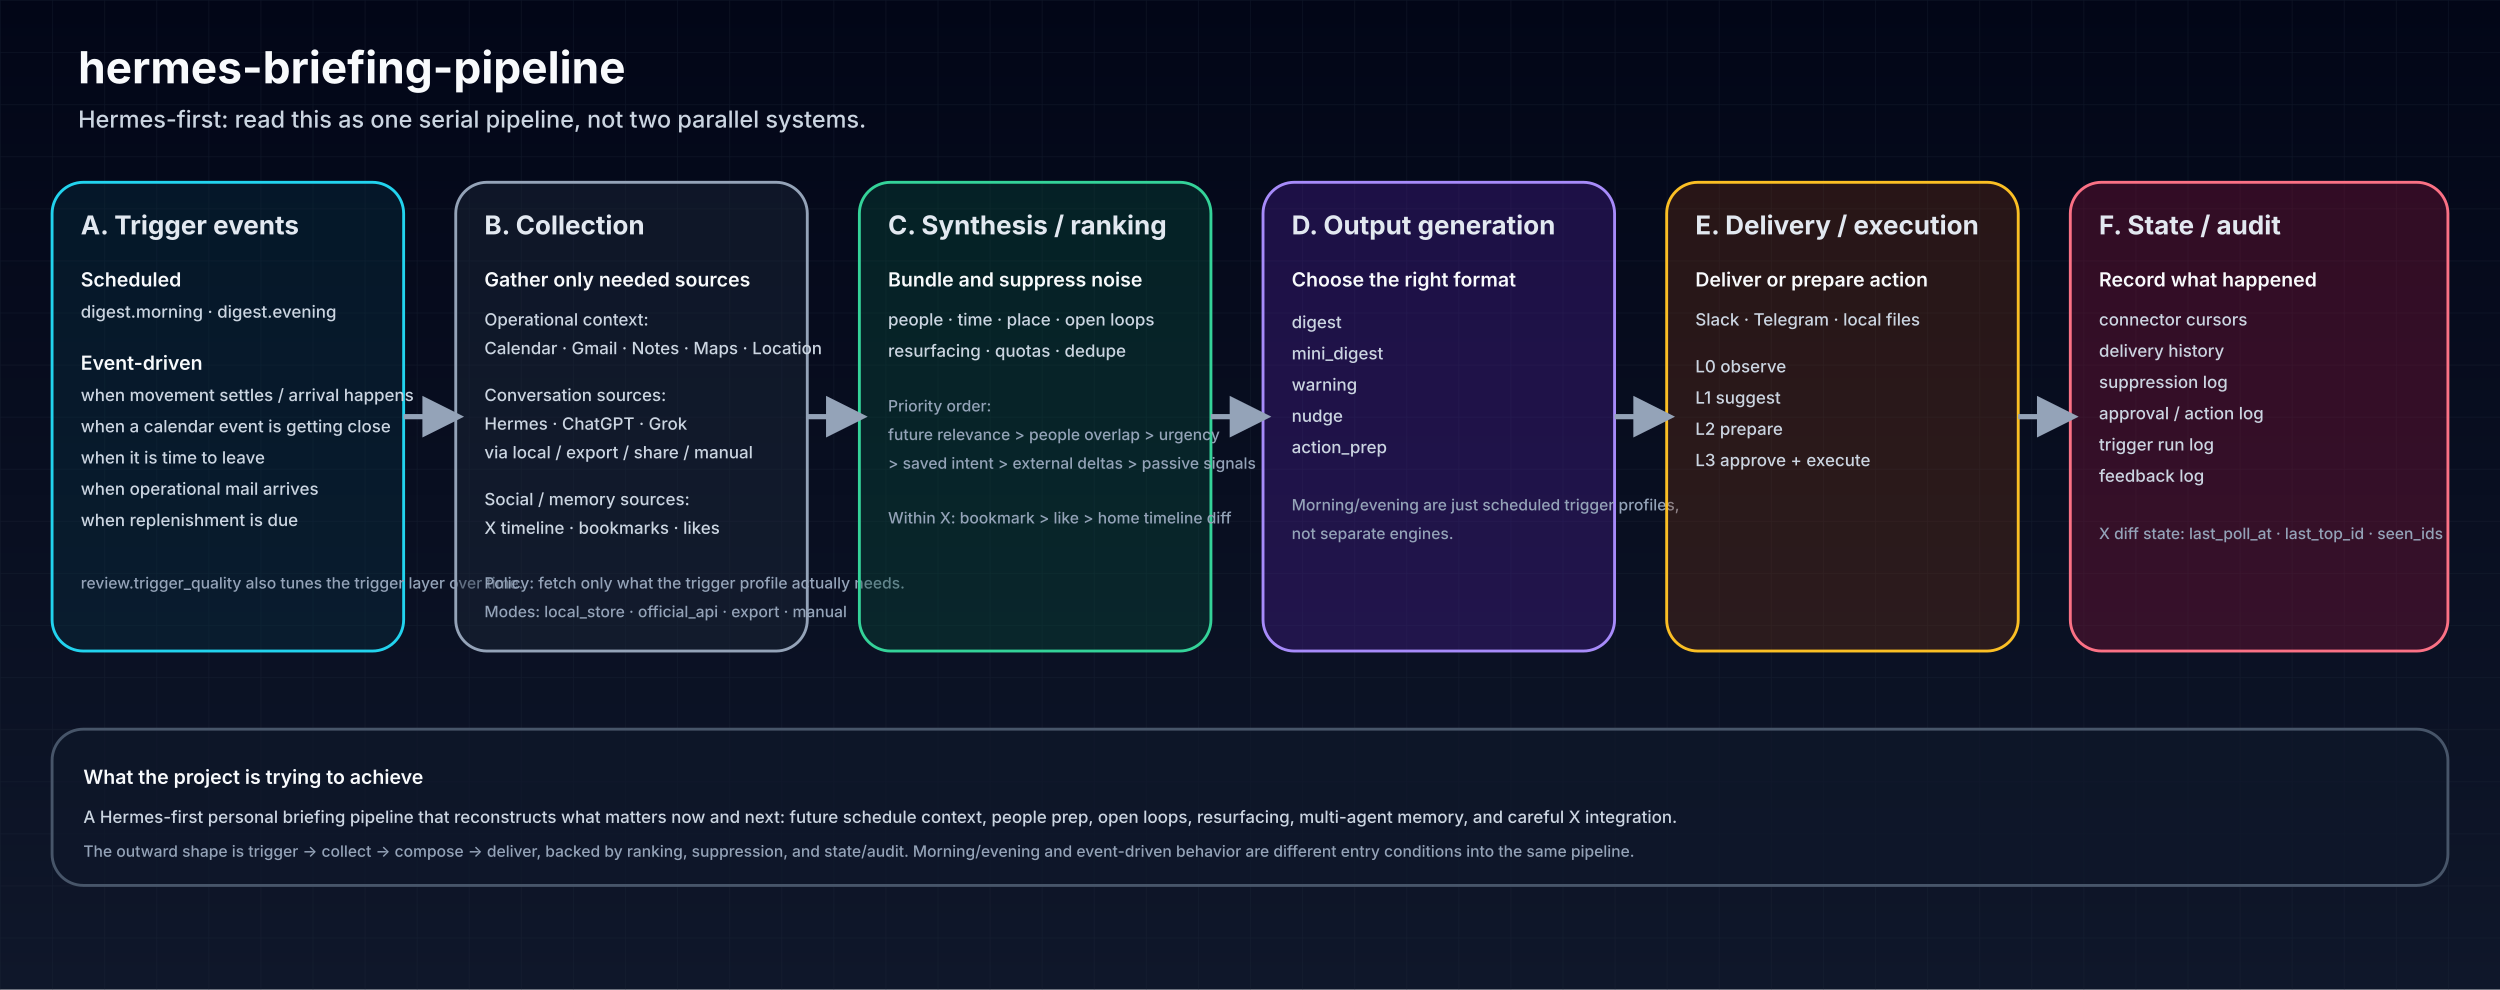
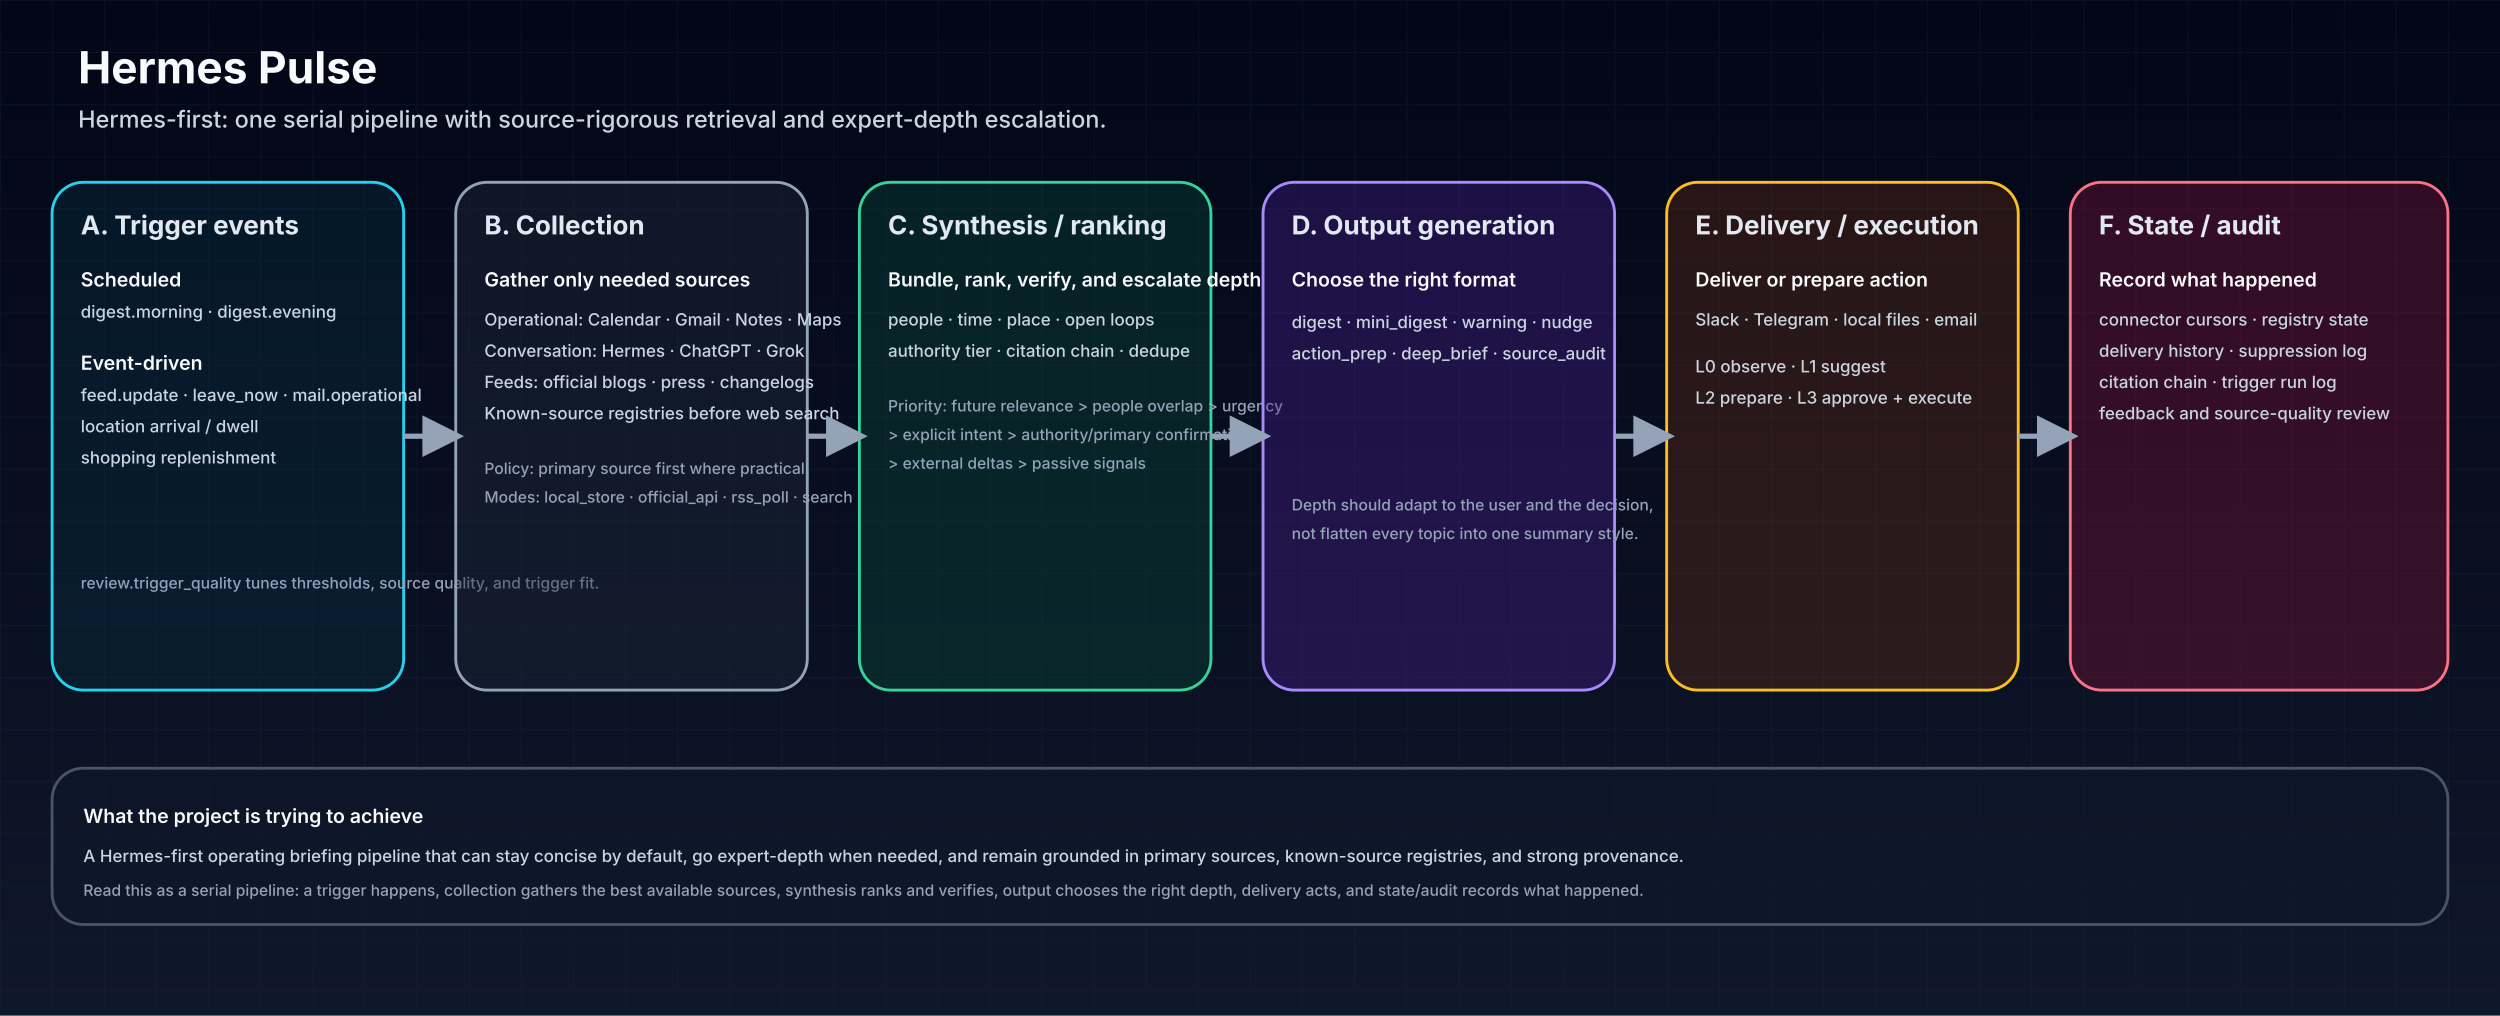
- <svg xmlns="http://www.w3.org/2000/svg" width="1920" height="760" viewBox="0 0 1920 760" role="img" aria-labelledby="title desc">
+ <svg xmlns="http://www.w3.org/2000/svg" width="1920" height="780" viewBox="0 0 1920 780" role="img" aria-labelledby="title desc">
  <defs>
    <linearGradient id="bg" x1="0" y1="0" x2="0" y2="1">
      <stop offset="0%" stop-color="#020617" />
      <stop offset="100%" stop-color="#0f172a" />
    </linearGradient>
    <pattern id="grid" width="40" height="40" patternUnits="userSpaceOnUse">
      <path d="M 40 0 L 0 0 0 40" fill="none" stroke="#1e293b" stroke-width="1" />
    </pattern>
    <marker id="arrow" viewBox="0 0 10 10" refX="8" refY="5" markerWidth="8" markerHeight="8" orient="auto-start-reverse">
      <path d="M 0 0 L 10 5 L 0 10 z" fill="#94a3b8" />
    </marker>
    <style>
      .title { font: 700 34px 'Inter','Segoe UI',Arial,sans-serif; fill: #f8fafc; }
      .subtitle { font: 500 18px 'Inter','Segoe UI',Arial,sans-serif; fill: #cbd5e1; }
      .step { font: 700 20px 'Inter','Segoe UI',Arial,sans-serif; fill: #e2e8f0; }
      .label { font: 600 15px 'Inter','Segoe UI',Arial,sans-serif; fill: #f8fafc; }
      .small { font: 500 13px 'Inter','Segoe UI',Arial,sans-serif; fill: #cbd5e1; }
      .tiny { font: 500 12px 'Inter','Segoe UI',Arial,sans-serif; fill: #94a3b8; }
      .box { rx: 24; stroke-width: 2.2; }
      .arrow { stroke: #94a3b8; stroke-width: 4; fill: none; marker-end: url(#arrow); }
    </style>
  </defs>
-   <rect width="1920" height="760" fill="url(#bg)" />
-   <rect width="1920" height="760" fill="url(#grid)" opacity="0.4" />
-   <text x="60" y="64" class="title">hermes-briefing-pipeline</text>
-   <text x="60" y="98" class="subtitle">Hermes-first: read this as one serial pipeline, not two parallel systems.</text>
-   <rect x="40" y="140" width="270" height="360" class="box" fill="rgba(8,51,68,0.35)" stroke="#22d3ee" />
+   <rect width="1920" height="780" fill="url(#bg)" />
+   <rect width="1920" height="780" fill="url(#grid)" opacity="0.4" />
+   <text x="60" y="64" class="title">Hermes Pulse</text>
+   <text x="60" y="98" class="subtitle">Hermes-first: one serial pipeline with source-rigorous retrieval and expert-depth escalation.</text>
+   <rect x="40" y="140" width="270" height="390" class="box" fill="rgba(8,51,68,0.35)" stroke="#22d3ee" />
  <text x="62" y="180" class="step">A. Trigger events</text>
  <text x="62" y="220" class="label">Scheduled</text>
  <text x="62" y="244" class="small">digest.morning · digest.evening</text>
  <text x="62" y="284" class="label">Event-driven</text>
-   <text x="62" y="308" class="small">when movement settles / arrival happens</text>
-   <text x="62" y="332" class="small">when a calendar event is getting close</text>
-   <text x="62" y="356" class="small">when it is time to leave</text>
-   <text x="62" y="380" class="small">when operational mail arrives</text>
-   <text x="62" y="404" class="small">when replenishment is due</text>
-   <text x="62" y="452" class="tiny">review.trigger_quality also tunes the trigger layer over time.</text>
-   <rect x="350" y="140" width="270" height="360" class="box" fill="rgba(30,41,59,0.42)" stroke="#94a3b8" />
+   <text x="62" y="308" class="small">feed.update · leave_now · mail.operational</text>
+   <text x="62" y="332" class="small">location arrival / dwell</text>
+   <text x="62" y="356" class="small">shopping replenishment</text>
+   <text x="62" y="452" class="tiny">review.trigger_quality tunes thresholds, source quality, and trigger fit.</text>
+   <rect x="350" y="140" width="270" height="390" class="box" fill="rgba(30,41,59,0.42)" stroke="#94a3b8" />
  <text x="372" y="180" class="step">B. Collection</text>
  <text x="372" y="220" class="label">Gather only needed sources</text>
-   <text x="372" y="250" class="small">Operational context:</text>
-   <text x="372" y="272" class="small">Calendar · Gmail · Notes · Maps · Location</text>
-   <text x="372" y="308" class="small">Conversation sources:</text>
-   <text x="372" y="330" class="small">Hermes · ChatGPT · Grok</text>
-   <text x="372" y="352" class="small">via local / export / share / manual</text>
-   <text x="372" y="388" class="small">Social / memory sources:</text>
-   <text x="372" y="410" class="small">X timeline · bookmarks · likes</text>
-   <text x="372" y="452" class="tiny">Policy: fetch only what the trigger profile actually needs.</text>
-   <text x="372" y="474" class="tiny">Modes: local_store · official_api · export · manual</text>
-   <rect x="660" y="140" width="270" height="360" class="box" fill="rgba(6,78,59,0.35)" stroke="#34d399" />
+   <text x="372" y="250" class="small">Operational: Calendar · Gmail · Notes · Maps</text>
+   <text x="372" y="274" class="small">Conversation: Hermes · ChatGPT · Grok</text>
+   <text x="372" y="298" class="small">Feeds: official blogs · press · changelogs</text>
+   <text x="372" y="322" class="small">Known-source registries before web search</text>
+   <text x="372" y="364" class="tiny">Policy: primary source first where practical.</text>
+   <text x="372" y="386" class="tiny">Modes: local_store · official_api · rss_poll · search</text>
+   <rect x="660" y="140" width="270" height="390" class="box" fill="rgba(6,78,59,0.35)" stroke="#34d399" />
  <text x="682" y="180" class="step">C. Synthesis / ranking</text>
-   <text x="682" y="220" class="label">Bundle and suppress noise</text>
+   <text x="682" y="220" class="label">Bundle, rank, verify, and escalate depth</text>
  <text x="682" y="250" class="small">people · time · place · open loops</text>
-   <text x="682" y="274" class="small">resurfacing · quotas · dedupe</text>
-   <text x="682" y="316" class="tiny">Priority order:</text>
-   <text x="682" y="338" class="tiny">future relevance &gt; people overlap &gt; urgency</text>
-   <text x="682" y="360" class="tiny">&gt; saved intent &gt; external deltas &gt; passive signals</text>
-   <text x="682" y="402" class="tiny">Within X: bookmark &gt; like &gt; home timeline diff</text>
-   <rect x="970" y="140" width="270" height="360" class="box" fill="rgba(76,29,149,0.35)" stroke="#a78bfa" />
+   <text x="682" y="274" class="small">authority tier · citation chain · dedupe</text>
+   <text x="682" y="316" class="tiny">Priority: future relevance &gt; people overlap &gt; urgency</text>
+   <text x="682" y="338" class="tiny">&gt; explicit intent &gt; authority/primary confirmation</text>
+   <text x="682" y="360" class="tiny">&gt; external deltas &gt; passive signals</text>
+   <rect x="970" y="140" width="270" height="390" class="box" fill="rgba(76,29,149,0.35)" stroke="#a78bfa" />
  <text x="992" y="180" class="step">D. Output generation</text>
  <text x="992" y="220" class="label">Choose the right format</text>
-   <text x="992" y="252" class="small">digest</text>
-   <text x="992" y="276" class="small">mini_digest</text>
-   <text x="992" y="300" class="small">warning</text>
-   <text x="992" y="324" class="small">nudge</text>
-   <text x="992" y="348" class="small">action_prep</text>
-   <text x="992" y="392" class="tiny">Morning/evening are just scheduled trigger profiles,</text>
-   <text x="992" y="414" class="tiny">not separate engines.</text>
-   <rect x="1280" y="140" width="270" height="360" class="box" fill="rgba(120,53,15,0.30)" stroke="#fbbf24" />
+   <text x="992" y="252" class="small">digest · mini_digest · warning · nudge</text>
+   <text x="992" y="276" class="small">action_prep · deep_brief · source_audit</text>
+   <text x="992" y="392" class="tiny">Depth should adapt to the user and the decision,</text>
+   <text x="992" y="414" class="tiny">not flatten every topic into one summary style.</text>
+   <rect x="1280" y="140" width="270" height="390" class="box" fill="rgba(120,53,15,0.30)" stroke="#fbbf24" />
  <text x="1302" y="180" class="step">E. Delivery / execution</text>
  <text x="1302" y="220" class="label">Deliver or prepare action</text>
-   <text x="1302" y="250" class="small">Slack · Telegram · local files</text>
-   <text x="1302" y="286" class="small">L0 observe</text>
-   <text x="1302" y="310" class="small">L1 suggest</text>
-   <text x="1302" y="334" class="small">L2 prepare</text>
-   <text x="1302" y="358" class="small">L3 approve + execute</text>
-   <rect x="1590" y="140" width="290" height="360" class="box" fill="rgba(136,19,55,0.35)" stroke="#fb7185" />
+   <text x="1302" y="250" class="small">Slack · Telegram · local files · email</text>
+   <text x="1302" y="286" class="small">L0 observe · L1 suggest</text>
+   <text x="1302" y="310" class="small">L2 prepare · L3 approve + execute</text>
+   <rect x="1590" y="140" width="290" height="390" class="box" fill="rgba(136,19,55,0.35)" stroke="#fb7185" />
  <text x="1612" y="180" class="step">F. State / audit</text>
  <text x="1612" y="220" class="label">Record what happened</text>
-   <text x="1612" y="250" class="small">connector cursors</text>
-   <text x="1612" y="274" class="small">delivery history</text>
-   <text x="1612" y="298" class="small">suppression log</text>
-   <text x="1612" y="322" class="small">approval / action log</text>
-   <text x="1612" y="346" class="small">trigger run log</text>
-   <text x="1612" y="370" class="small">feedback log</text>
-   <text x="1612" y="414" class="tiny">X diff state: last_poll_at · last_top_id · seen_ids</text>
-   <path d="M 310 320 L 350 320" class="arrow" />
-   <path d="M 620 320 L 660 320" class="arrow" />
-   <path d="M 930 320 L 970 320" class="arrow" />
-   <path d="M 1240 320 L 1280 320" class="arrow" />
-   <path d="M 1550 320 L 1590 320" class="arrow" />
-   <rect x="40" y="560" width="1840" height="120" class="box" fill="rgba(15,23,42,0.65)" stroke="#475569" />
-   <text x="64" y="602" class="label">What the project is trying to achieve</text>
-   <text x="64" y="632" class="small">A Hermes-first personal briefing pipeline that reconstructs what matters now and next: future schedule context, people prep, open loops, resurfacing, multi-agent memory, and careful X integration.</text>
-   <text x="64" y="658" class="tiny">The outward shape is trigger → collect → compose → deliver, backed by ranking, suppression, and state/audit. Morning/evening and event-driven behavior are different entry conditions into the same pipeline.</text>
+   <text x="1612" y="250" class="small">connector cursors · registry state</text>
+   <text x="1612" y="274" class="small">delivery history · suppression log</text>
+   <text x="1612" y="298" class="small">citation chain · trigger run log</text>
+   <text x="1612" y="322" class="small">feedback and source-quality review</text>
+   <path d="M 310 335 L 350 335" class="arrow" />
+   <path d="M 620 335 L 660 335" class="arrow" />
+   <path d="M 930 335 L 970 335" class="arrow" />
+   <path d="M 1240 335 L 1280 335" class="arrow" />
+   <path d="M 1550 335 L 1590 335" class="arrow" />
+   <rect x="40" y="590" width="1840" height="120" class="box" fill="rgba(15,23,42,0.65)" stroke="#475569" />
+   <text x="64" y="632" class="label">What the project is trying to achieve</text>
+   <text x="64" y="662" class="small">A Hermes-first operating briefing pipeline that can stay concise by default, go expert-depth when needed, and remain grounded in primary sources, known-source registries, and strong provenance.</text>
+   <text x="64" y="688" class="tiny">Read this as a serial pipeline: a trigger happens, collection gathers the best available sources, synthesis ranks and verifies, output chooses the right depth, delivery acts, and state/audit records what happened.</text>
</svg>
